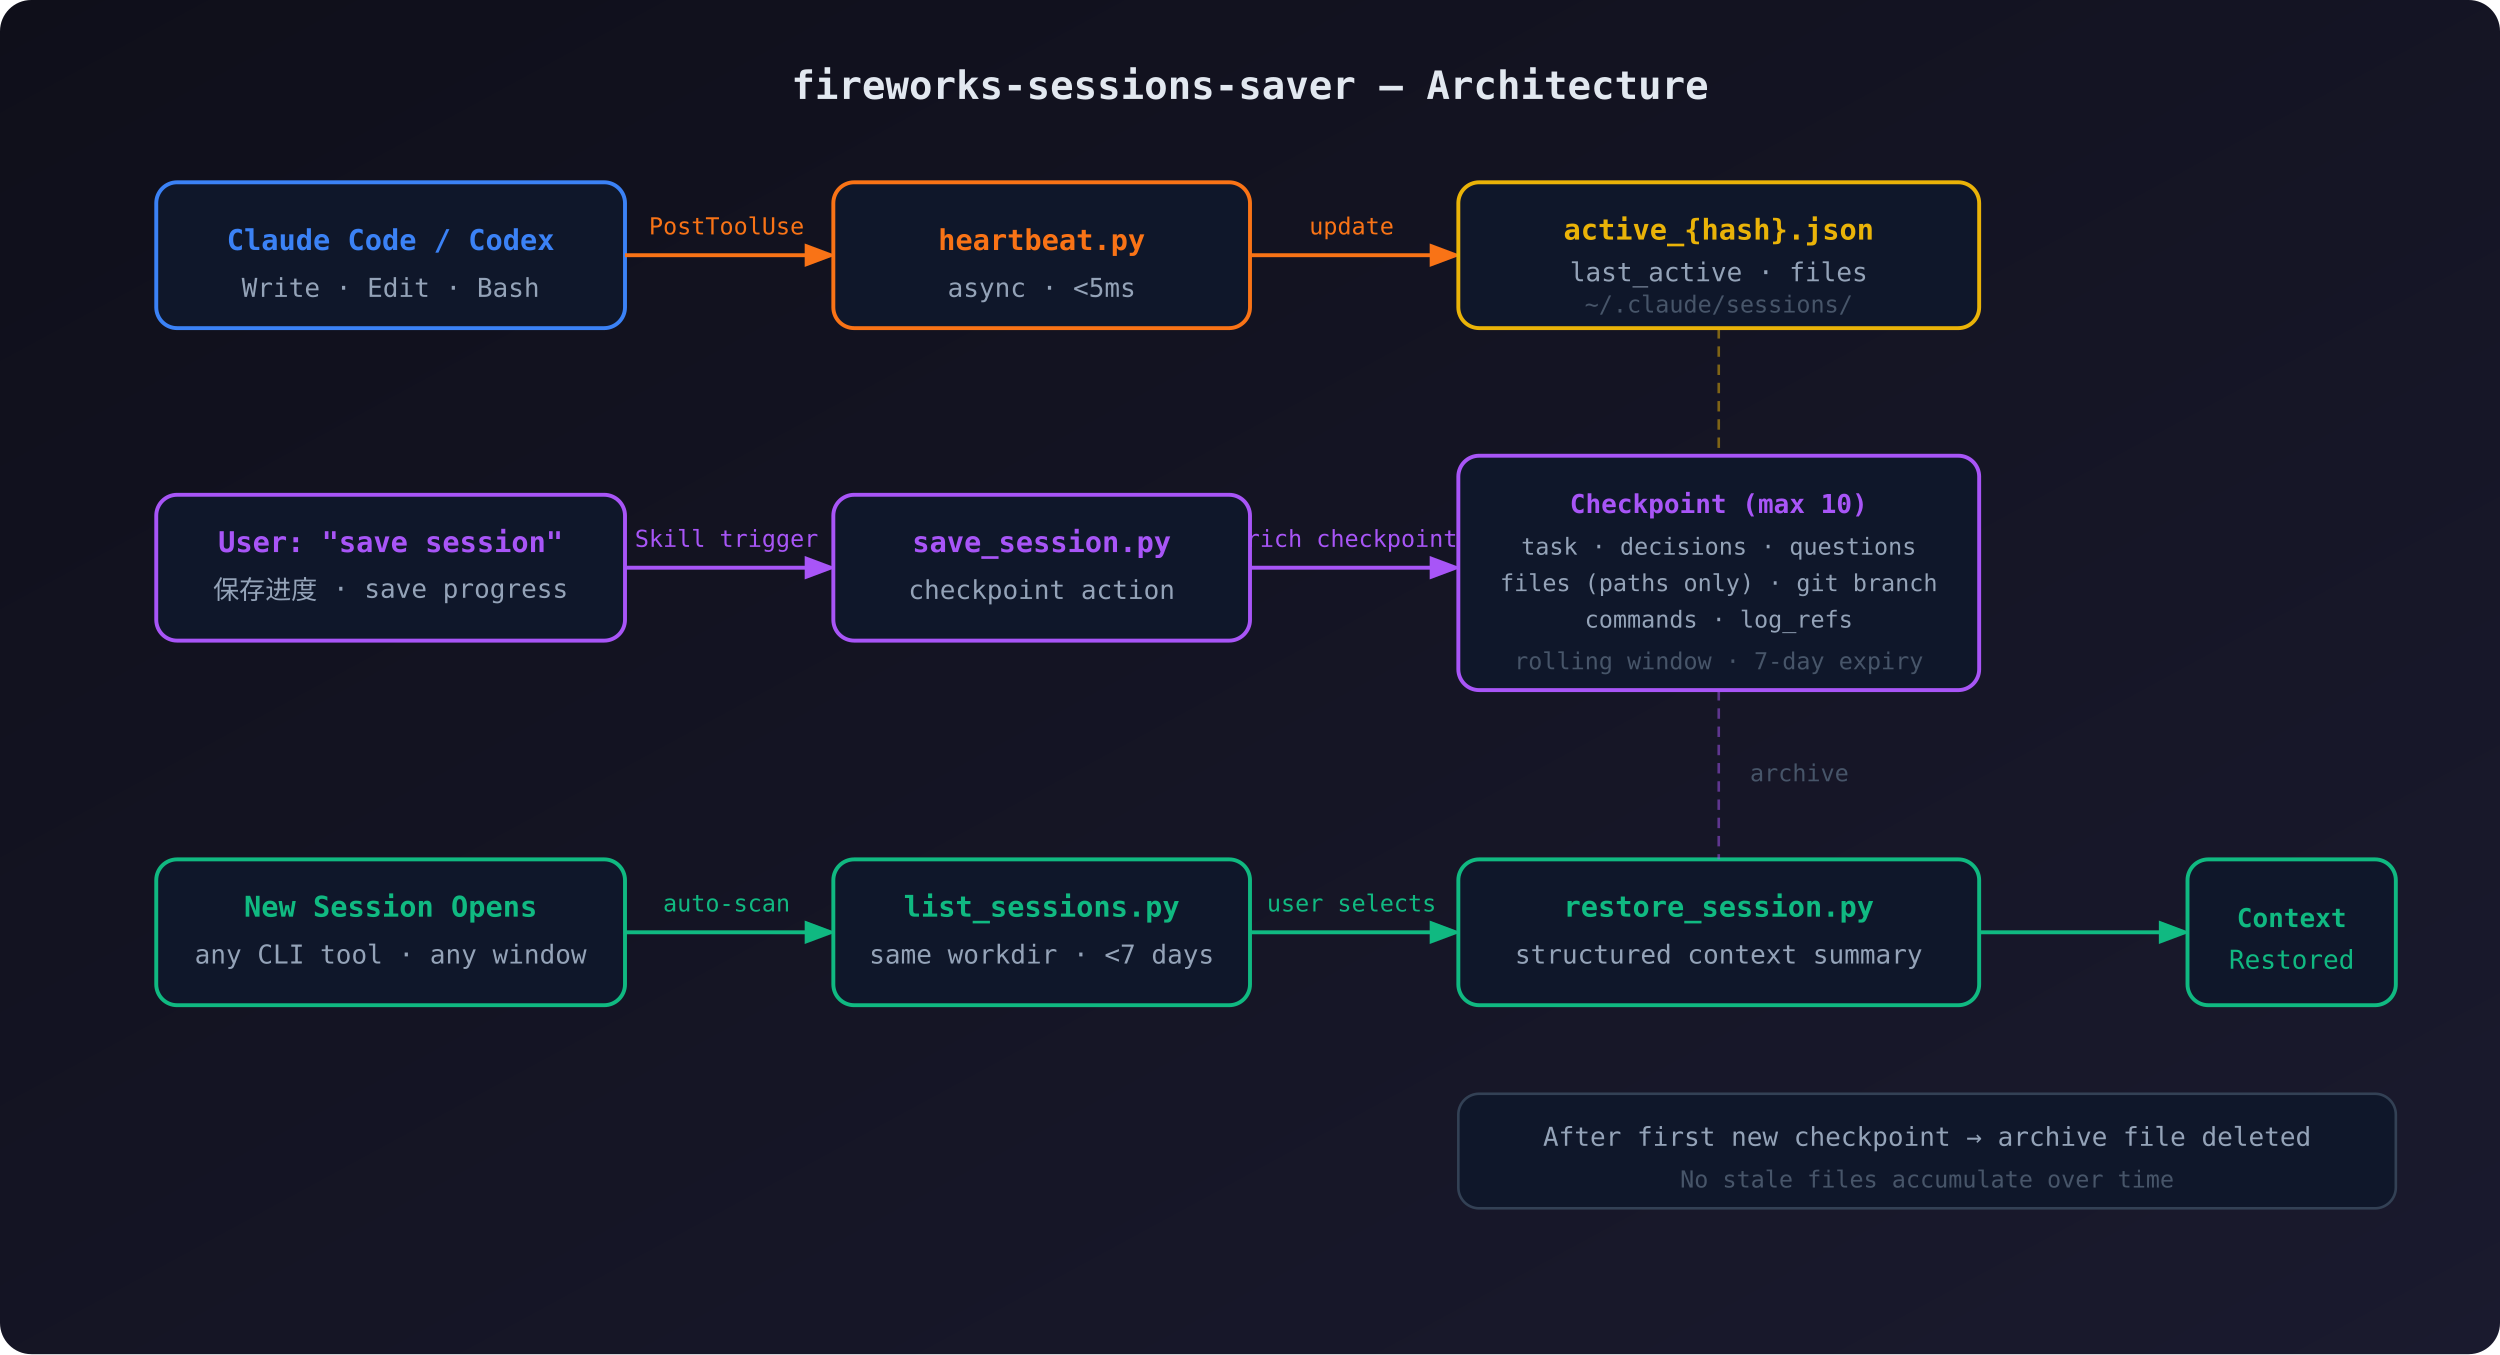
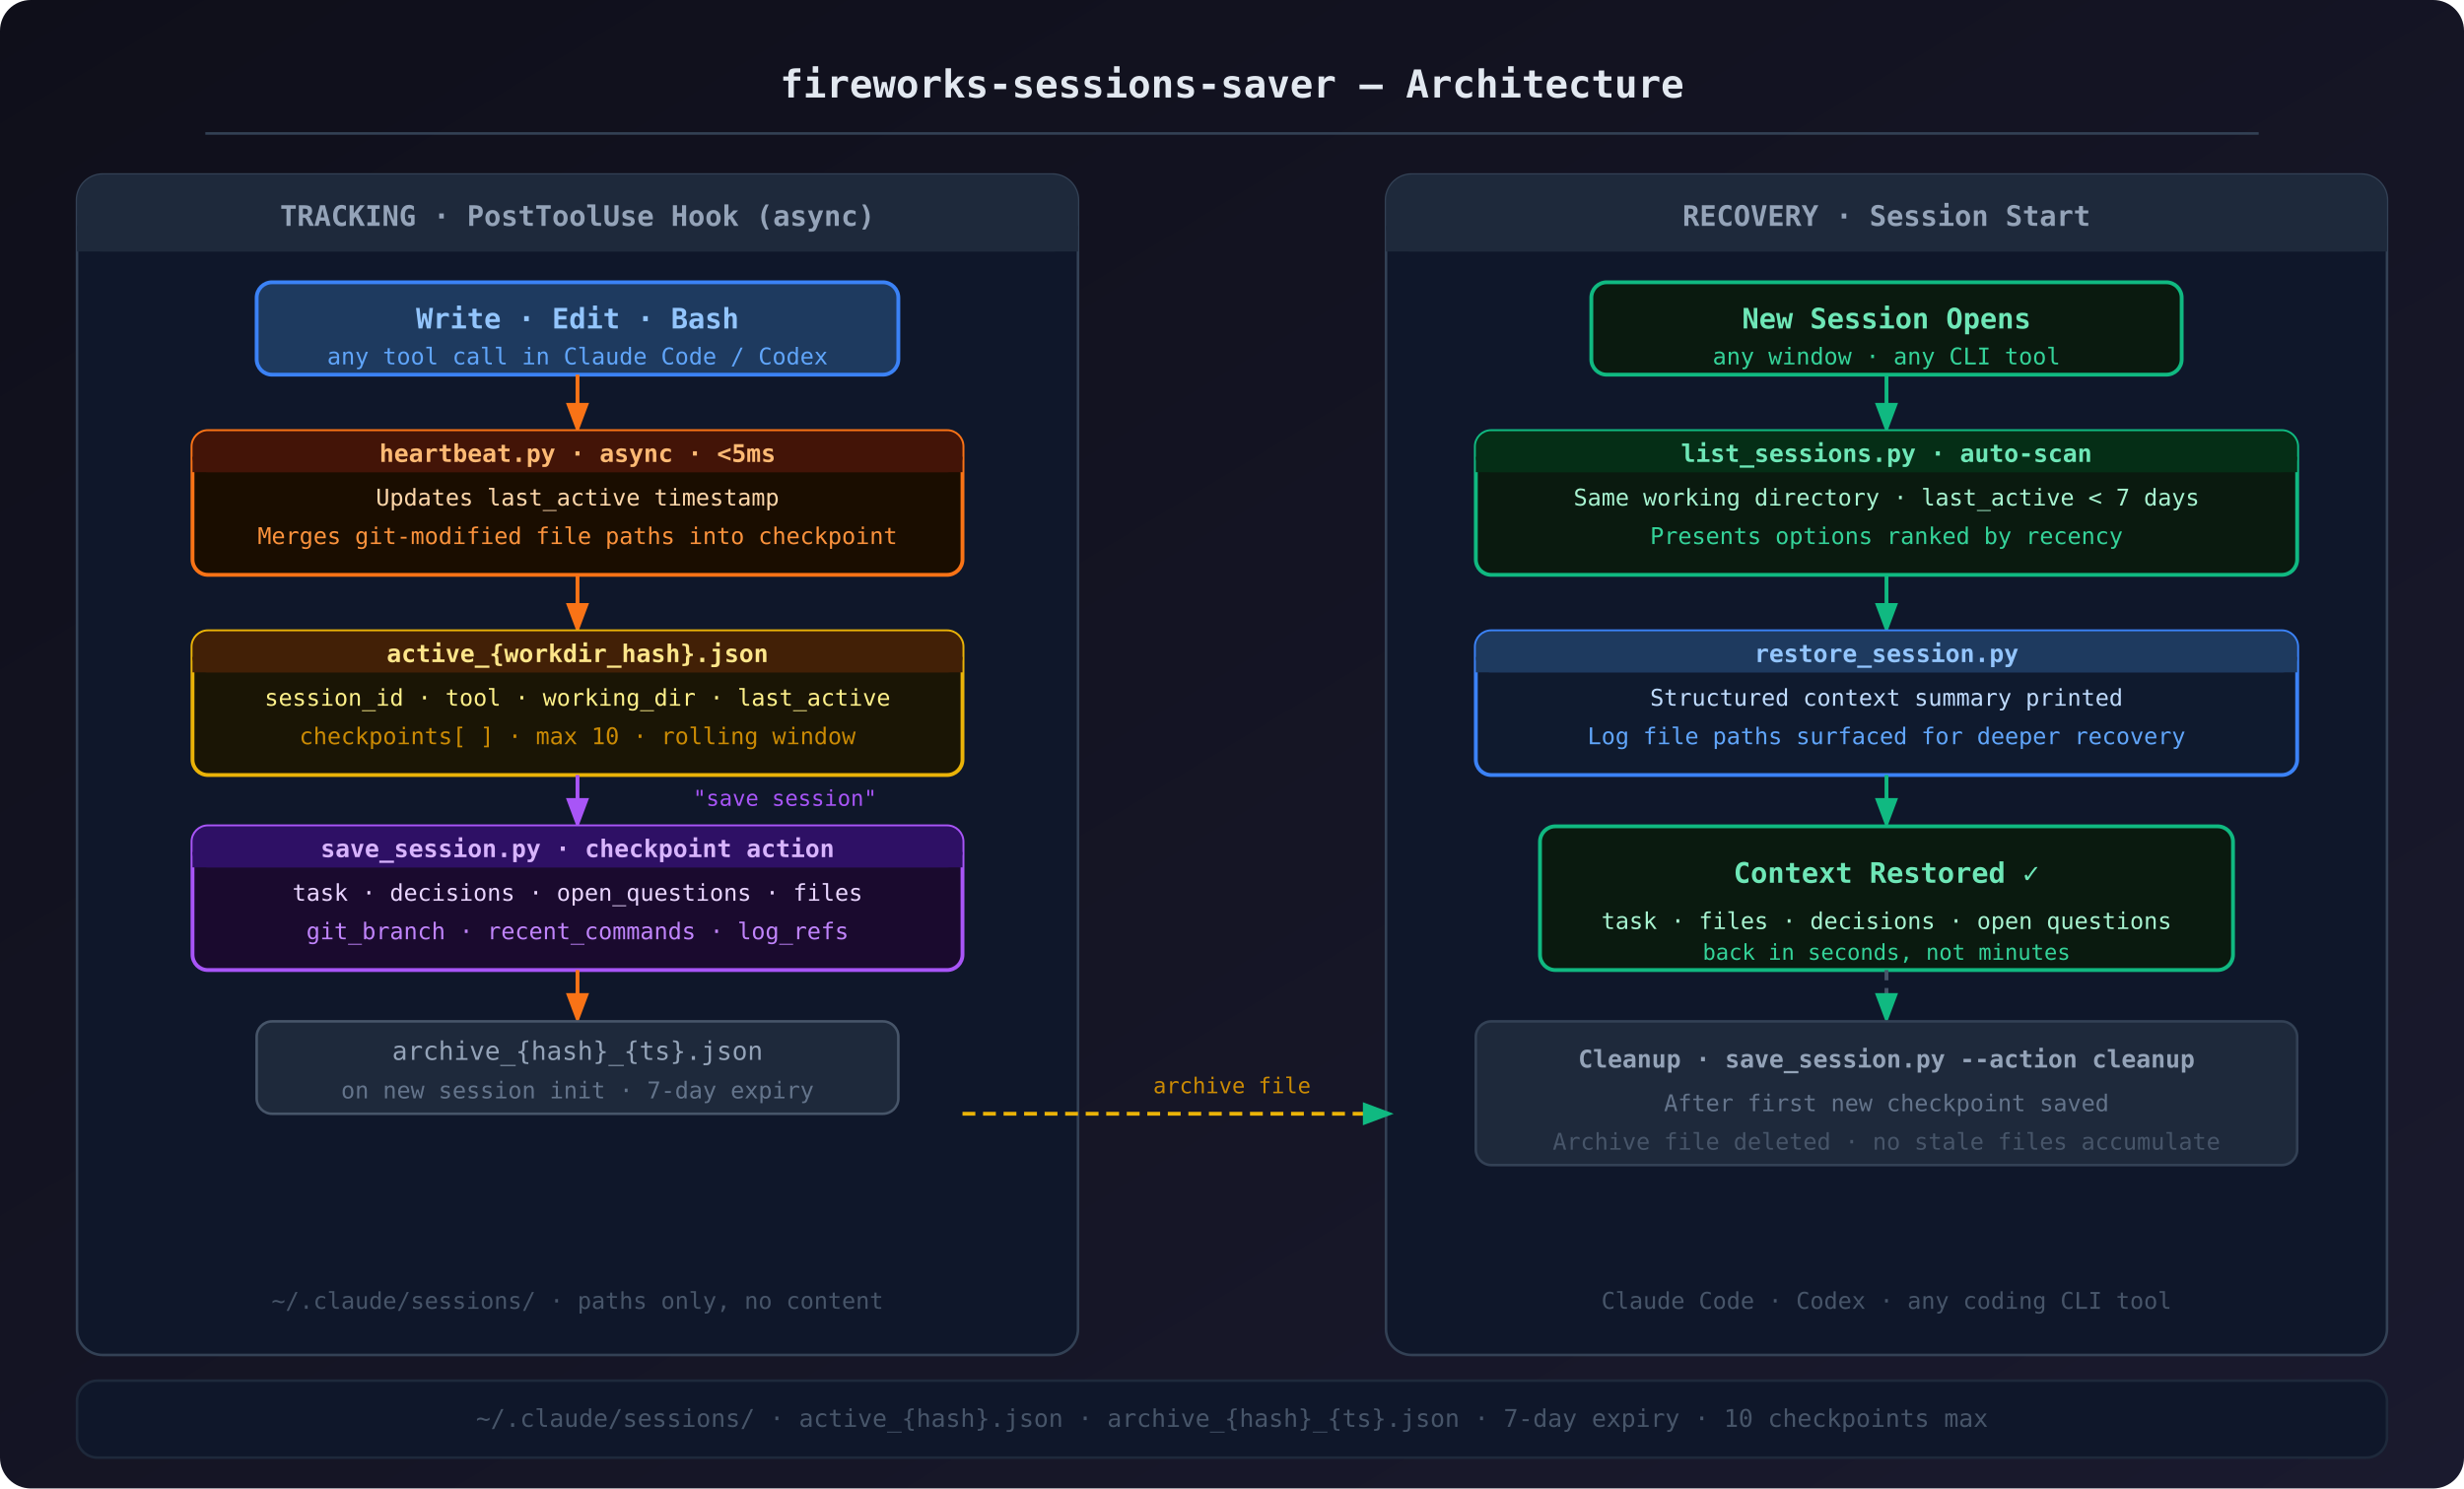
- <svg xmlns="http://www.w3.org/2000/svg" viewBox="0 0 960 520" width="960" height="520">
+ <svg xmlns="http://www.w3.org/2000/svg" viewBox="0 0 960 580" width="960" height="580">
  <defs>
    <linearGradient id="bg" x1="0%" y1="0%" x2="100%" y2="100%">
-       <stop offset="0%" stop-color="#0f0f1a" />
-       <stop offset="100%" stop-color="#1a1a2e" />
+       <stop offset="0%" style="stop-color:#0f0f1a" />
+       <stop offset="100%" style="stop-color:#1a1a2e" />
    </linearGradient>
+     <linearGradient id="orange" x1="0%" y1="0%" x2="100%" y2="0%">
+       <stop offset="0%" style="stop-color:#ea580c" />
+       <stop offset="100%" style="stop-color:#f97316" />
+     </linearGradient>
+     <linearGradient id="purple" x1="0%" y1="0%" x2="100%" y2="0%">
+       <stop offset="0%" style="stop-color:#7c3aed" />
+       <stop offset="100%" style="stop-color:#a855f7" />
+     </linearGradient>
+     <linearGradient id="green" x1="0%" y1="0%" x2="100%" y2="0%">
+       <stop offset="0%" style="stop-color:#059669" />
+       <stop offset="100%" style="stop-color:#10b981" />
+     </linearGradient>
+     <linearGradient id="blue" x1="0%" y1="0%" x2="100%" y2="0%">
+       <stop offset="0%" style="stop-color:#1d4ed8" />
+       <stop offset="100%" style="stop-color:#3b82f6" />
+     </linearGradient>
+     <filter id="glow">
+       <feGaussianBlur stdDeviation="3" result="blur" />
+       <feMerge>
+         <feMergeNode in="blur" />
+         <feMergeNode in="SourceGraphic" />
+       </feMerge>
+     </filter>
    <marker id="arrow-orange" markerWidth="8" markerHeight="8" refX="6" refY="3" orient="auto">
      <path d="M0,0 L0,6 L8,3 z" fill="#f97316" />
    </marker>
    <marker id="arrow-purple" markerWidth="8" markerHeight="8" refX="6" refY="3" orient="auto">
      <path d="M0,0 L0,6 L8,3 z" fill="#a855f7" />
    </marker>
+     <marker id="arrow-green" markerWidth="8" markerHeight="8" refX="6" refY="3" orient="auto">
+       <path d="M0,0 L0,6 L8,3 z" fill="#10b981" />
+     </marker>
    <marker id="arrow-blue" markerWidth="8" markerHeight="8" refX="6" refY="3" orient="auto">
      <path d="M0,0 L0,6 L8,3 z" fill="#3b82f6" />
    </marker>
-     <marker id="arrow-green" markerWidth="8" markerHeight="8" refX="6" refY="3" orient="auto">
-       <path d="M0,0 L0,6 L8,3 z" fill="#10b981" />
-     </marker>
  </defs>
-   <rect width="960" height="520" fill="url(#bg)" rx="12" />
-   <text x="480" y="38" font-family="'SF Mono', 'Fira Code', monospace" font-size="15" fill="#e2e8f0" text-anchor="middle" font-weight="bold">fireworks-sessions-saver — Architecture</text>
-   <rect x="60" y="70" width="180" height="56" rx="8" fill="#0f172a" stroke="#3b82f6" stroke-width="1.5" />
-   <text x="150" y="96" font-family="'SF Mono', 'Fira Code', monospace" font-size="11" fill="#3b82f6" text-anchor="middle" font-weight="bold">Claude Code / Codex</text>
-   <text x="150" y="114" font-family="'SF Mono', 'Fira Code', monospace" font-size="10" fill="#94a3b8" text-anchor="middle">Write · Edit · Bash</text>
-   <line x1="240" y1="98" x2="318" y2="98" stroke="#f97316" stroke-width="1.5" marker-end="url(#arrow-orange)" />
-   <text x="279" y="90" font-family="'SF Mono', 'Fira Code', monospace" font-size="9" fill="#f97316" text-anchor="middle">PostToolUse</text>
-   <rect x="320" y="70" width="160" height="56" rx="8" fill="#0f172a" stroke="#f97316" stroke-width="1.5" />
-   <text x="400" y="96" font-family="'SF Mono', 'Fira Code', monospace" font-size="11" fill="#f97316" text-anchor="middle" font-weight="bold">heartbeat.py</text>
-   <text x="400" y="114" font-family="'SF Mono', 'Fira Code', monospace" font-size="10" fill="#94a3b8" text-anchor="middle">async · &lt;5ms</text>
-   <line x1="480" y1="98" x2="558" y2="98" stroke="#f97316" stroke-width="1.5" marker-end="url(#arrow-orange)" />
-   <text x="519" y="90" font-family="'SF Mono', 'Fira Code', monospace" font-size="9" fill="#f97316" text-anchor="middle">update</text>
-   <rect x="560" y="70" width="200" height="56" rx="8" fill="#0f172a" stroke="#eab308" stroke-width="1.5" />
-   <text x="660" y="92" font-family="'SF Mono', 'Fira Code', monospace" font-size="11" fill="#eab308" text-anchor="middle" font-weight="bold">active_{hash}.json</text>
-   <text x="660" y="108" font-family="'SF Mono', 'Fira Code', monospace" font-size="10" fill="#94a3b8" text-anchor="middle">last_active · files</text>
-   <text x="660" y="120" font-family="'SF Mono', 'Fira Code', monospace" font-size="9" fill="#475569" text-anchor="middle">~/.claude/sessions/</text>
-   <rect x="60" y="190" width="180" height="56" rx="8" fill="#0f172a" stroke="#a855f7" stroke-width="1.5" />
-   <text x="150" y="212" font-family="'SF Mono', 'Fira Code', monospace" font-size="11" fill="#a855f7" text-anchor="middle" font-weight="bold">User: "save session"</text>
-   <text x="150" y="230" font-family="'SF Mono', 'Fira Code', monospace" font-size="10" fill="#94a3b8" text-anchor="middle">保存进度 · save progress</text>
-   <line x1="240" y1="218" x2="318" y2="218" stroke="#a855f7" stroke-width="1.5" marker-end="url(#arrow-purple)" />
-   <text x="279" y="210" font-family="'SF Mono', 'Fira Code', monospace" font-size="9" fill="#a855f7" text-anchor="middle">Skill trigger</text>
-   <rect x="320" y="190" width="160" height="56" rx="8" fill="#0f172a" stroke="#a855f7" stroke-width="1.5" />
-   <text x="400" y="212" font-family="'SF Mono', 'Fira Code', monospace" font-size="11" fill="#a855f7" text-anchor="middle" font-weight="bold">save_session.py</text>
-   <text x="400" y="230" font-family="'SF Mono', 'Fira Code', monospace" font-size="10" fill="#94a3b8" text-anchor="middle">checkpoint action</text>
-   <line x1="480" y1="218" x2="558" y2="218" stroke="#a855f7" stroke-width="1.5" marker-end="url(#arrow-purple)" />
-   <text x="519" y="210" font-family="'SF Mono', 'Fira Code', monospace" font-size="9" fill="#a855f7" text-anchor="middle">rich checkpoint</text>
-   <rect x="560" y="175" width="200" height="90" rx="8" fill="#0f172a" stroke="#a855f7" stroke-width="1.5" />
-   <text x="660" y="197" font-family="'SF Mono', 'Fira Code', monospace" font-size="10" fill="#a855f7" text-anchor="middle" font-weight="bold">Checkpoint (max 10)</text>
-   <text x="660" y="213" font-family="'SF Mono', 'Fira Code', monospace" font-size="9" fill="#94a3b8" text-anchor="middle">task · decisions · questions</text>
-   <text x="660" y="227" font-family="'SF Mono', 'Fira Code', monospace" font-size="9" fill="#94a3b8" text-anchor="middle">files (paths only) · git branch</text>
-   <text x="660" y="241" font-family="'SF Mono', 'Fira Code', monospace" font-size="9" fill="#94a3b8" text-anchor="middle">commands · log_refs</text>
-   <text x="660" y="257" font-family="'SF Mono', 'Fira Code', monospace" font-size="9" fill="#475569" text-anchor="middle">rolling window · 7-day expiry</text>
-   <rect x="60" y="330" width="180" height="56" rx="8" fill="#0f172a" stroke="#10b981" stroke-width="1.5" />
-   <text x="150" y="352" font-family="'SF Mono', 'Fira Code', monospace" font-size="11" fill="#10b981" text-anchor="middle" font-weight="bold">New Session Opens</text>
-   <text x="150" y="370" font-family="'SF Mono', 'Fira Code', monospace" font-size="10" fill="#94a3b8" text-anchor="middle">any CLI tool · any window</text>
-   <line x1="240" y1="358" x2="318" y2="358" stroke="#10b981" stroke-width="1.5" marker-end="url(#arrow-green)" />
-   <text x="279" y="350" font-family="'SF Mono', 'Fira Code', monospace" font-size="9" fill="#10b981" text-anchor="middle">auto-scan</text>
-   <rect x="320" y="330" width="160" height="56" rx="8" fill="#0f172a" stroke="#10b981" stroke-width="1.5" />
-   <text x="400" y="352" font-family="'SF Mono', 'Fira Code', monospace" font-size="11" fill="#10b981" text-anchor="middle" font-weight="bold">list_sessions.py</text>
-   <text x="400" y="370" font-family="'SF Mono', 'Fira Code', monospace" font-size="10" fill="#94a3b8" text-anchor="middle">same workdir · &lt;7 days</text>
-   <line x1="480" y1="358" x2="558" y2="358" stroke="#10b981" stroke-width="1.5" marker-end="url(#arrow-green)" />
-   <text x="519" y="350" font-family="'SF Mono', 'Fira Code', monospace" font-size="9" fill="#10b981" text-anchor="middle">user selects</text>
-   <rect x="560" y="330" width="200" height="56" rx="8" fill="#0f172a" stroke="#10b981" stroke-width="1.5" />
-   <text x="660" y="352" font-family="'SF Mono', 'Fira Code', monospace" font-size="11" fill="#10b981" text-anchor="middle" font-weight="bold">restore_session.py</text>
-   <text x="660" y="370" font-family="'SF Mono', 'Fira Code', monospace" font-size="10" fill="#94a3b8" text-anchor="middle">structured context summary</text>
-   <line x1="760" y1="358" x2="838" y2="358" stroke="#10b981" stroke-width="1.5" marker-end="url(#arrow-green)" />
-   <rect x="840" y="330" width="80" height="56" rx="8" fill="#0f172a" stroke="#10b981" stroke-width="1.5" />
-   <text x="880" y="356" font-family="'SF Mono', 'Fira Code', monospace" font-size="10" fill="#10b981" text-anchor="middle" font-weight="bold">Context</text>
-   <text x="880" y="372" font-family="'SF Mono', 'Fira Code', monospace" font-size="10" fill="#10b981" text-anchor="middle">Restored</text>
-   <rect x="560" y="420" width="360" height="44" rx="8" fill="#0f172a" stroke="#334155" stroke-width="1" />
-   <text x="740" y="440" font-family="'SF Mono', 'Fira Code', monospace" font-size="10" fill="#94a3b8" text-anchor="middle">After first new checkpoint → archive file deleted</text>
-   <text x="740" y="456" font-family="'SF Mono', 'Fira Code', monospace" font-size="9" fill="#475569" text-anchor="middle">No stale files accumulate over time</text>
-   <line x1="660" y1="126" x2="660" y2="175" stroke="#eab308" stroke-width="1" stroke-dasharray="4,3" opacity="0.5" />
-   <line x1="660" y1="265" x2="660" y2="330" stroke="#a855f7" stroke-width="1" stroke-dasharray="4,3" opacity="0.5" />
-   <text x="672" y="300" font-family="'SF Mono', 'Fira Code', monospace" font-size="9" fill="#475569">archive</text>
+   <rect width="960" height="580" fill="url(#bg)" rx="12" />
+   <text x="480" y="38" fill="#e2e8f0" font-family="'SF Mono', 'Fira Code', monospace" font-size="15" text-anchor="middle" font-weight="bold">fireworks-sessions-saver  —  Architecture</text>
+   <line x1="80" y1="52" x2="880" y2="52" stroke="#334155" stroke-width="1" />
+   <rect x="30" y="68" width="390" height="460" fill="#0f172a" rx="10" stroke="#334155" stroke-width="1" />
+   <rect x="30" y="68" width="390" height="30" fill="#1e293b" rx="10" />
+   <rect x="30" y="88" width="390" height="10" fill="#1e293b" />
+   <text x="225" y="88" fill="#94a3b8" font-family="'SF Mono', monospace" font-size="11" text-anchor="middle" font-weight="bold">TRACKING  ·  PostToolUse Hook (async)</text>
+   <rect x="100" y="110" width="250" height="36" fill="#1e3a5f" rx="6" stroke="#3b82f6" stroke-width="1.5" />
+   <text x="225" y="128" fill="#93c5fd" font-family="'SF Mono', monospace" font-size="11" text-anchor="middle" font-weight="bold">Write · Edit · Bash</text>
+   <text x="225" y="142" fill="#60a5fa" font-family="'SF Mono', monospace" font-size="9" text-anchor="middle">any tool call in Claude Code / Codex</text>
+   <line x1="225" y1="146" x2="225" y2="166" stroke="#f97316" stroke-width="1.5" marker-end="url(#arrow-orange)" />
+   <rect x="75" y="168" width="300" height="56" fill="#1a0d00" rx="6" stroke="#f97316" stroke-width="1.5" />
+   <rect x="75" y="168" width="300" height="16" fill="#431407" rx="6" />
+   <rect x="75" y="178" width="300" height="6" fill="#431407" />
+   <text x="225" y="180" fill="#fdba74" font-family="'SF Mono', monospace" font-size="9.5" text-anchor="middle" font-weight="bold">heartbeat.py  ·  async · &lt;5ms</text>
+   <text x="225" y="197" fill="#fed7aa" font-family="'SF Mono', monospace" font-size="9" text-anchor="middle">Updates last_active timestamp</text>
+   <text x="225" y="212" fill="#fb923c" font-family="'SF Mono', monospace" font-size="9" text-anchor="middle">Merges git-modified file paths into checkpoint</text>
+   <line x1="225" y1="224" x2="225" y2="244" stroke="#f97316" stroke-width="1.5" marker-end="url(#arrow-orange)" />
+   <rect x="75" y="246" width="300" height="56" fill="#1a1505" rx="6" stroke="#eab308" stroke-width="1.5" />
+   <rect x="75" y="246" width="300" height="16" fill="#422006" rx="6" />
+   <rect x="75" y="256" width="300" height="6" fill="#422006" />
+   <text x="225" y="258" fill="#fde68a" font-family="'SF Mono', monospace" font-size="9.5" text-anchor="middle" font-weight="bold">active_{workdir_hash}.json</text>
+   <text x="225" y="275" fill="#fef08a" font-family="'SF Mono', monospace" font-size="9" text-anchor="middle">session_id · tool · working_dir · last_active</text>
+   <text x="225" y="290" fill="#ca8a04" font-family="'SF Mono', monospace" font-size="9" text-anchor="middle">checkpoints[ ] · max 10 · rolling window</text>
+   <line x1="225" y1="302" x2="225" y2="320" stroke="#a855f7" stroke-width="1.5" marker-end="url(#arrow-purple)" />
+   <text x="270" y="314" fill="#a855f7" font-family="'SF Mono', monospace" font-size="8.5">"save session"</text>
+   <rect x="75" y="322" width="300" height="56" fill="#1a0a2e" rx="6" stroke="#a855f7" stroke-width="1.5" />
+   <rect x="75" y="322" width="300" height="16" fill="#2e1065" rx="6" />
+   <rect x="75" y="332" width="300" height="6" fill="#2e1065" />
+   <text x="225" y="334" fill="#d8b4fe" font-family="'SF Mono', monospace" font-size="9.5" text-anchor="middle" font-weight="bold">save_session.py  ·  checkpoint action</text>
+   <text x="225" y="351" fill="#e9d5ff" font-family="'SF Mono', monospace" font-size="9" text-anchor="middle">task · decisions · open_questions · files</text>
+   <text x="225" y="366" fill="#c084fc" font-family="'SF Mono', monospace" font-size="9" text-anchor="middle">git_branch · recent_commands · log_refs</text>
+   <line x1="225" y1="378" x2="225" y2="396" stroke="#f97316" stroke-width="1.5" marker-end="url(#arrow-orange)" />
+   <rect x="100" y="398" width="250" height="36" fill="#1e293b" rx="6" stroke="#475569" stroke-width="1" />
+   <text x="225" y="413" fill="#94a3b8" font-family="'SF Mono', monospace" font-size="10" text-anchor="middle">archive_{hash}_{ts}.json</text>
+   <text x="225" y="428" fill="#64748b" font-family="'SF Mono', monospace" font-size="9" text-anchor="middle">on new session init · 7-day expiry</text>
+   <text x="225" y="510" fill="#475569" font-family="'SF Mono', monospace" font-size="9" text-anchor="middle">~/.claude/sessions/  ·  paths only, no content</text>
+   <rect x="540" y="68" width="390" height="460" fill="#0f172a" rx="10" stroke="#334155" stroke-width="1" />
+   <rect x="540" y="68" width="390" height="30" fill="#1e293b" rx="10" />
+   <rect x="540" y="88" width="390" height="10" fill="#1e293b" />
+   <text x="735" y="88" fill="#94a3b8" font-family="'SF Mono', monospace" font-size="11" text-anchor="middle" font-weight="bold">RECOVERY  ·  Session Start</text>
+   <rect x="620" y="110" width="230" height="36" fill="#0a1a0f" rx="6" stroke="#10b981" stroke-width="1.5" />
+   <text x="735" y="128" fill="#6ee7b7" font-family="'SF Mono', monospace" font-size="11" text-anchor="middle" font-weight="bold">New Session Opens</text>
+   <text x="735" y="142" fill="#34d399" font-family="'SF Mono', monospace" font-size="9" text-anchor="middle">any window · any CLI tool</text>
+   <line x1="735" y1="146" x2="735" y2="166" stroke="#10b981" stroke-width="1.5" marker-end="url(#arrow-green)" />
+   <rect x="575" y="168" width="320" height="56" fill="#0a1a0f" rx="6" stroke="#10b981" stroke-width="1.5" />
+   <rect x="575" y="168" width="320" height="16" fill="#052e16" rx="6" />
+   <rect x="575" y="178" width="320" height="6" fill="#052e16" />
+   <text x="735" y="180" fill="#6ee7b7" font-family="'SF Mono', monospace" font-size="9.5" text-anchor="middle" font-weight="bold">list_sessions.py  ·  auto-scan</text>
+   <text x="735" y="197" fill="#a7f3d0" font-family="'SF Mono', monospace" font-size="9" text-anchor="middle">Same working directory · last_active &lt; 7 days</text>
+   <text x="735" y="212" fill="#34d399" font-family="'SF Mono', monospace" font-size="9" text-anchor="middle">Presents options ranked by recency</text>
+   <line x1="735" y1="224" x2="735" y2="244" stroke="#10b981" stroke-width="1.5" marker-end="url(#arrow-green)" />
+   <rect x="575" y="246" width="320" height="56" fill="#0f1a2e" rx="6" stroke="#3b82f6" stroke-width="1.5" />
+   <rect x="575" y="246" width="320" height="16" fill="#1e3a5f" rx="6" />
+   <rect x="575" y="256" width="320" height="6" fill="#1e3a5f" />
+   <text x="735" y="258" fill="#93c5fd" font-family="'SF Mono', monospace" font-size="9.5" text-anchor="middle" font-weight="bold">restore_session.py</text>
+   <text x="735" y="275" fill="#bfdbfe" font-family="'SF Mono', monospace" font-size="9" text-anchor="middle">Structured context summary printed</text>
+   <text x="735" y="290" fill="#60a5fa" font-family="'SF Mono', monospace" font-size="9" text-anchor="middle">Log file paths surfaced for deeper recovery</text>
+   <line x1="735" y1="302" x2="735" y2="320" stroke="#10b981" stroke-width="1.5" marker-end="url(#arrow-green)" />
+   <rect x="600" y="322" width="270" height="56" fill="#0a1a0f" rx="6" stroke="#10b981" stroke-width="1.5" />
+   <text x="735" y="344" fill="#6ee7b7" font-family="'SF Mono', monospace" font-size="11" text-anchor="middle" font-weight="bold">Context Restored ✓</text>
+   <text x="735" y="362" fill="#a7f3d0" font-family="'SF Mono', monospace" font-size="9" text-anchor="middle">task · files · decisions · open questions</text>
+   <text x="735" y="374" fill="#34d399" font-family="'SF Mono', monospace" font-size="8.5" text-anchor="middle">back in seconds, not minutes</text>
+   <line x1="735" y1="378" x2="735" y2="396" stroke="#475569" stroke-width="1.5" stroke-dasharray="4,3" marker-end="url(#arrow-green)" />
+   <rect x="575" y="398" width="320" height="56" fill="#1e293b" rx="6" stroke="#334155" stroke-width="1" />
+   <text x="735" y="416" fill="#94a3b8" font-family="'SF Mono', monospace" font-size="9.5" text-anchor="middle" font-weight="bold">Cleanup  ·  save_session.py --action cleanup</text>
+   <text x="735" y="433" fill="#64748b" font-family="'SF Mono', monospace" font-size="9" text-anchor="middle">After first new checkpoint saved</text>
+   <text x="735" y="448" fill="#475569" font-family="'SF Mono', monospace" font-size="9" text-anchor="middle">Archive file deleted · no stale files accumulate</text>
+   <text x="735" y="510" fill="#475569" font-family="'SF Mono', monospace" font-size="9" text-anchor="middle">Claude Code · Codex · any coding CLI tool</text>
+   <path d="M 375 434 Q 480 434 540 434" stroke="#eab308" stroke-width="1.5" fill="none" stroke-dasharray="5,3" marker-end="url(#arrow-green)" />
+   <text x="480" y="426" fill="#ca8a04" font-family="'SF Mono', monospace" font-size="8.5" text-anchor="middle">archive file</text>
+   <rect x="30" y="538" width="900" height="30" fill="#0f172a" rx="8" stroke="#1e293b" stroke-width="1" />
+   <text x="480" y="556" fill="#475569" font-family="'SF Mono', monospace" font-size="9.5" text-anchor="middle">~/.claude/sessions/  ·  active_{hash}.json  ·  archive_{hash}_{ts}.json  ·  7-day expiry  ·  10 checkpoints max</text>
</svg>
